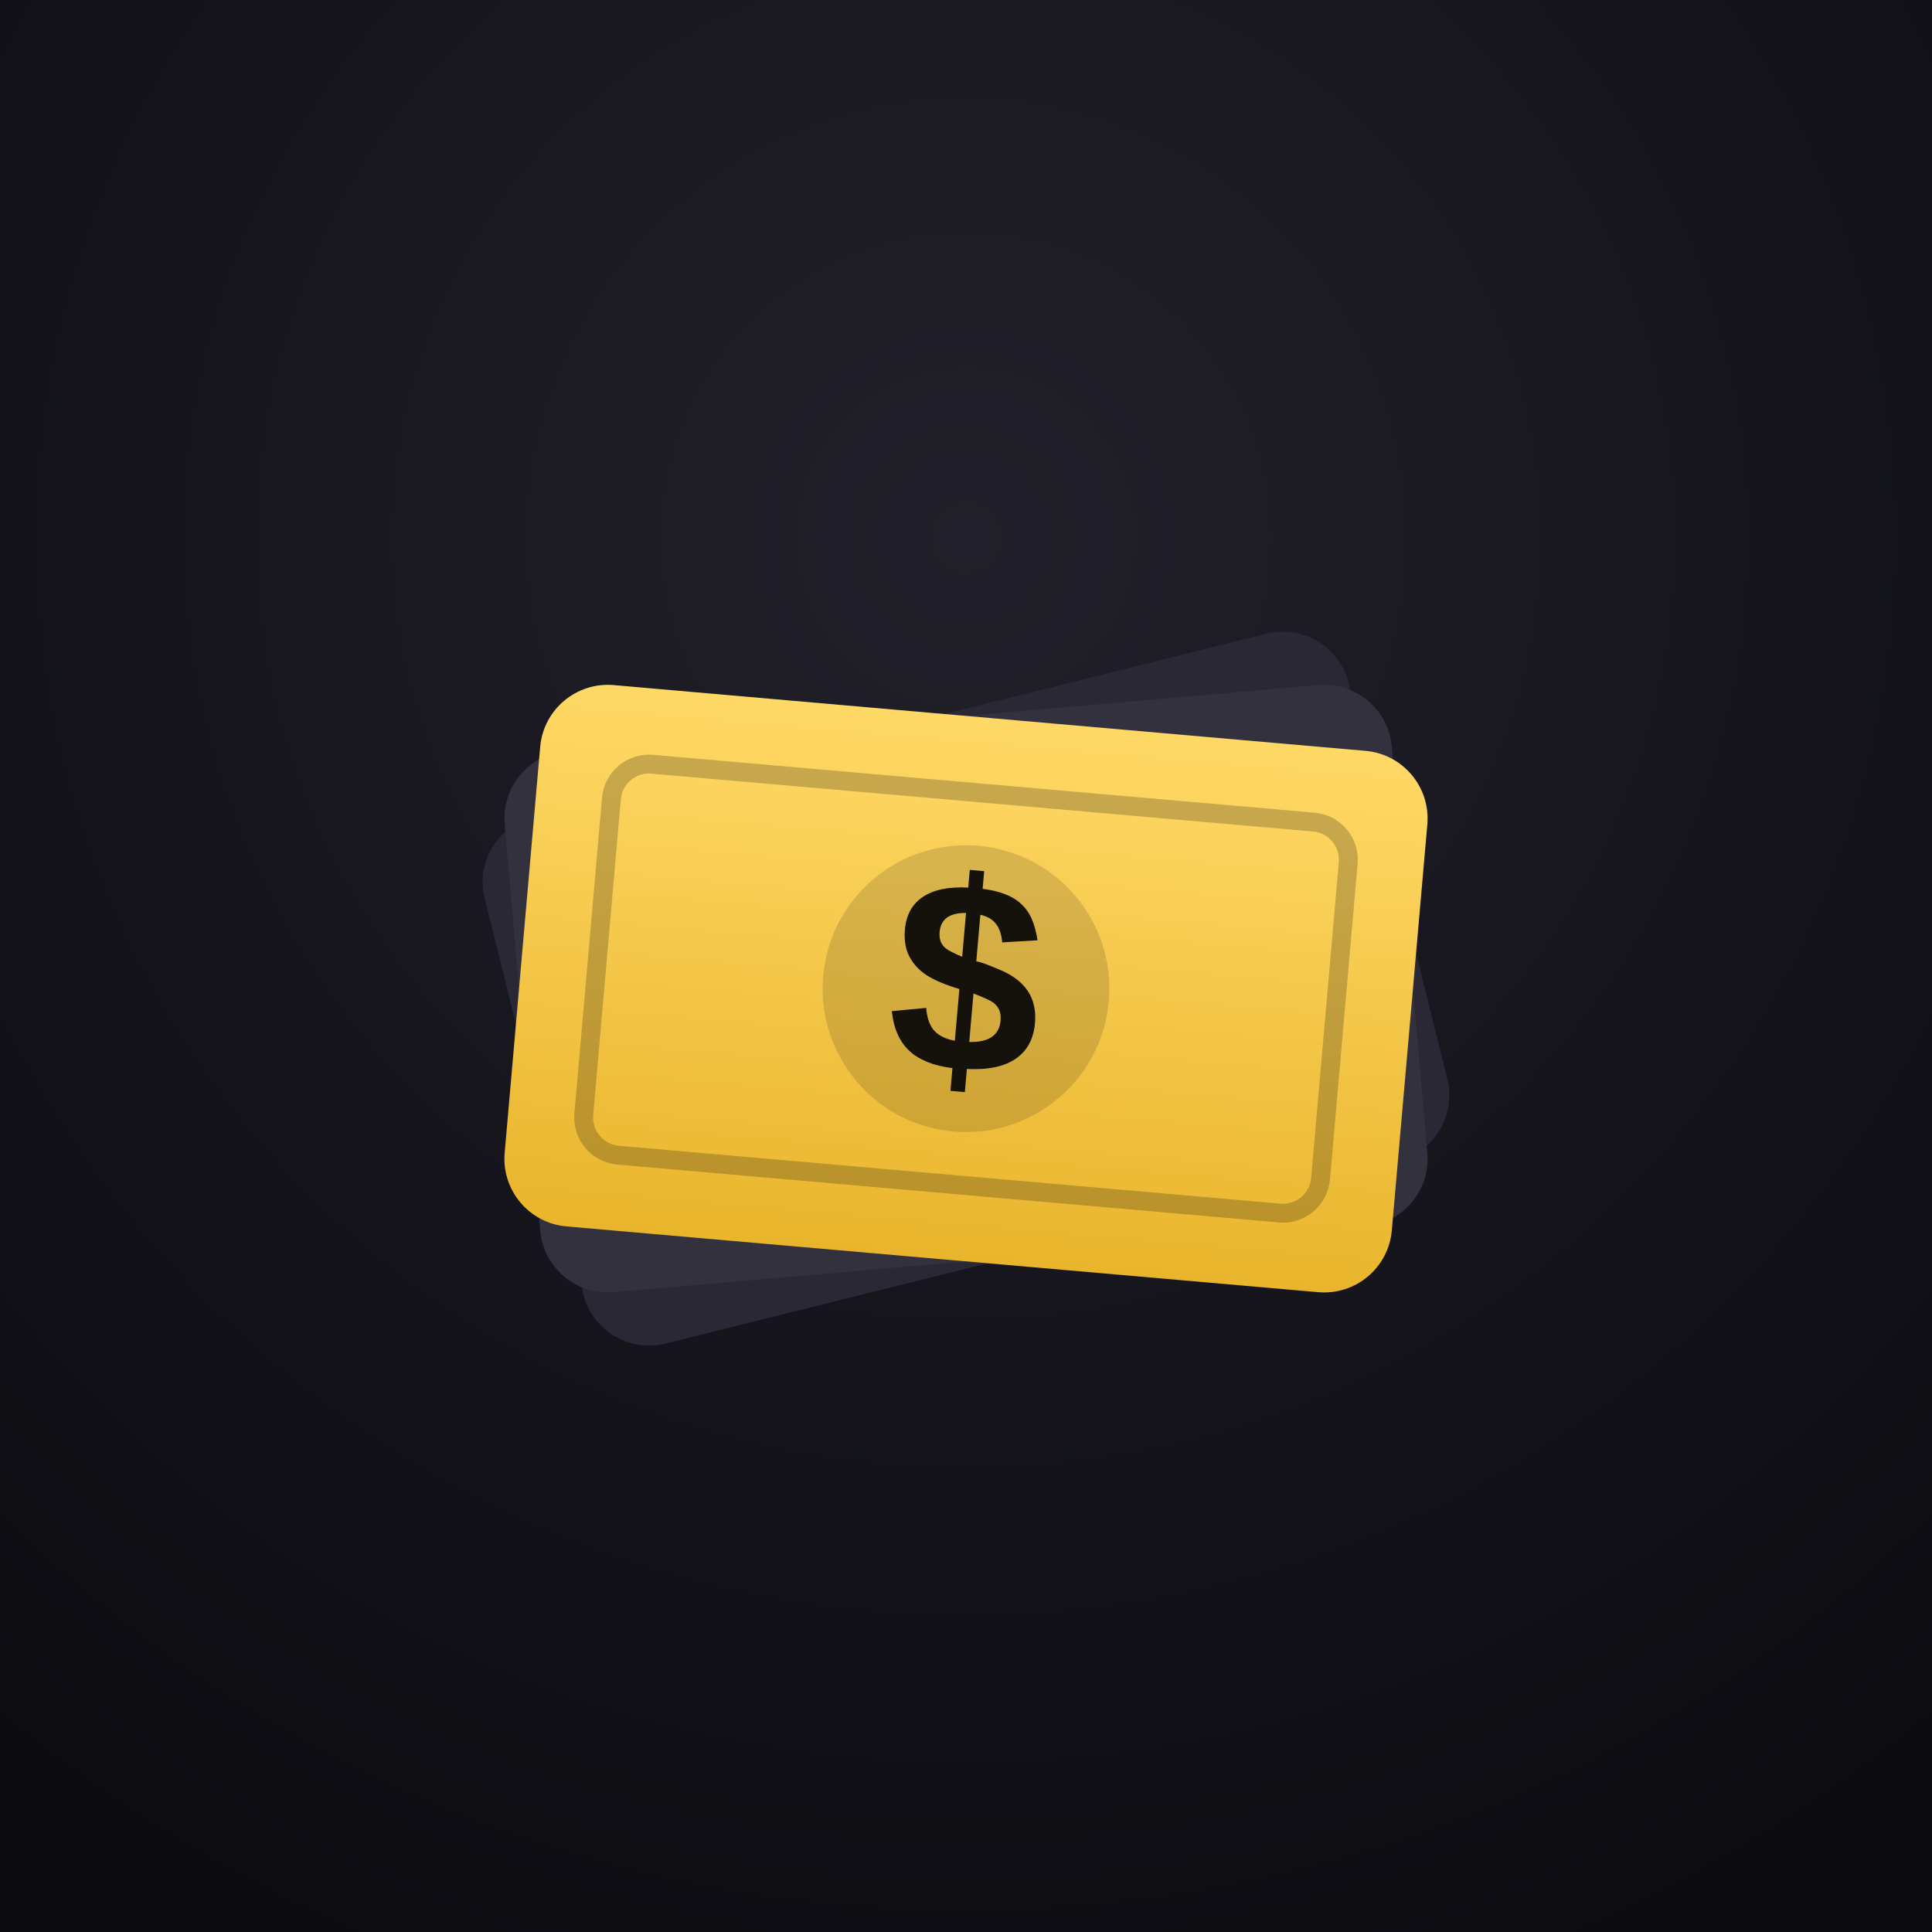
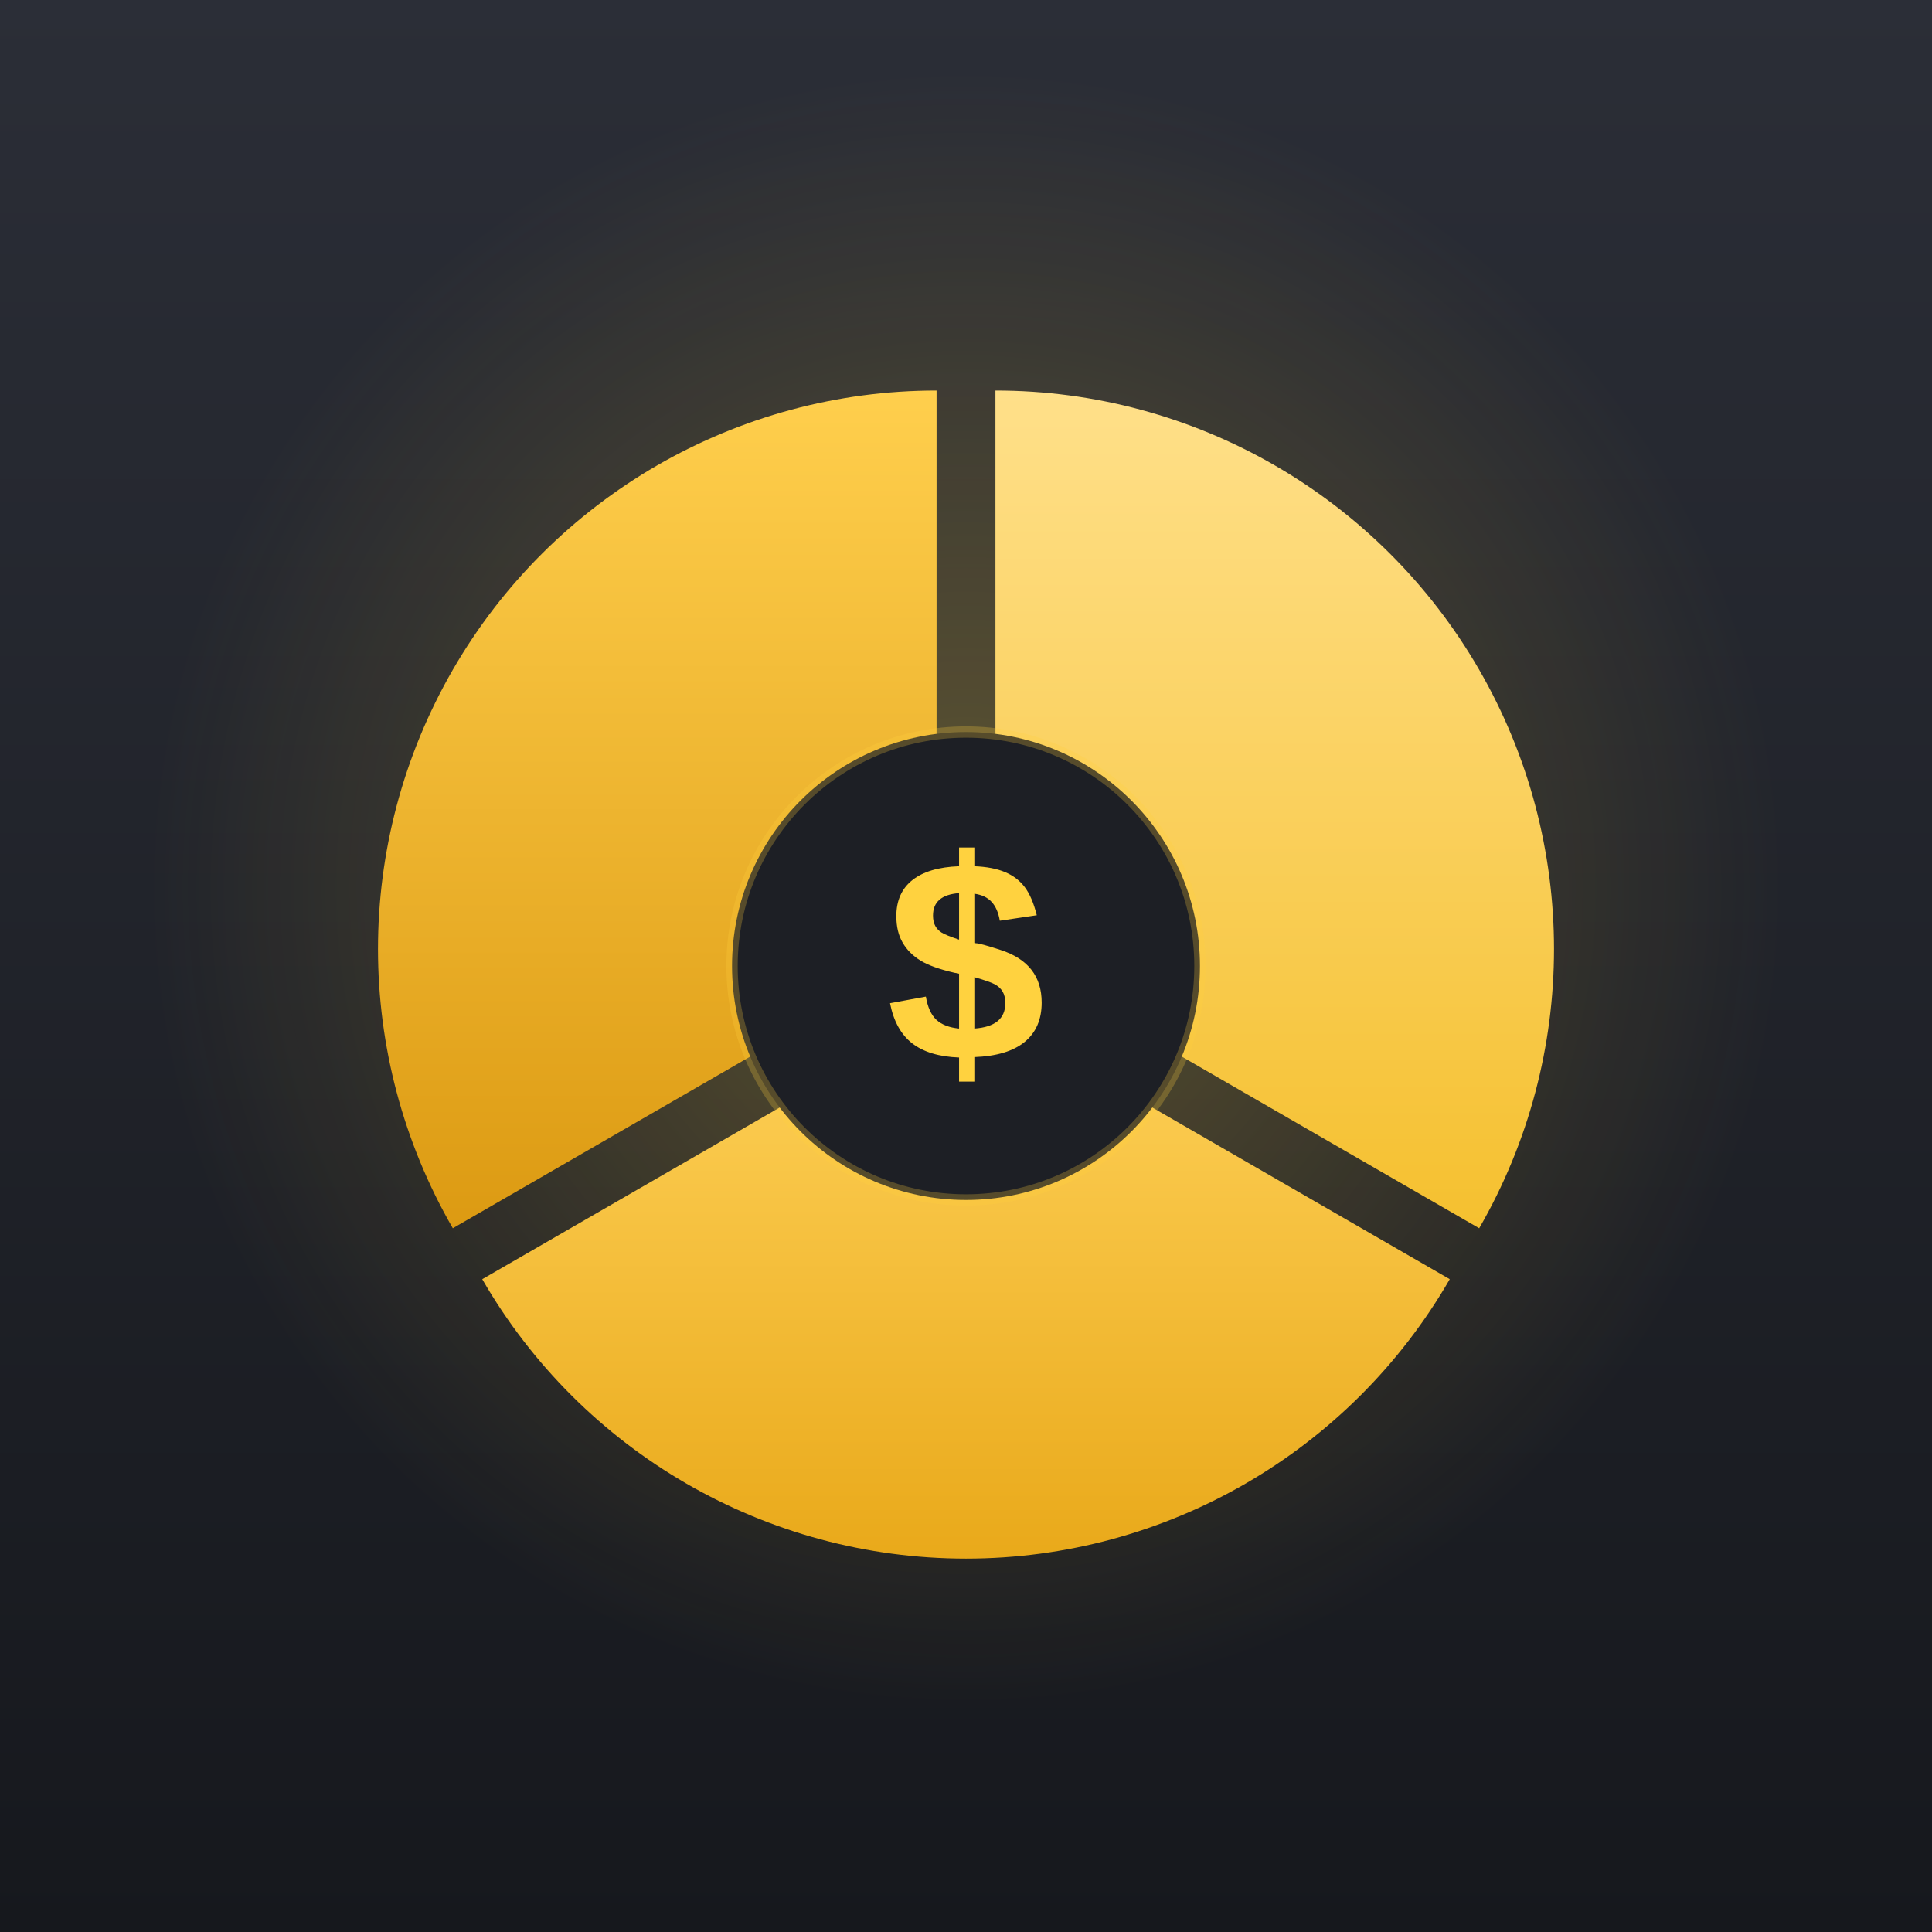
<svg xmlns="http://www.w3.org/2000/svg" viewBox="0 0 512 512">
  <defs>
-     <radialGradient id="bg" cx="50%" cy="28%" r="80%">
-       <stop offset="0" stop-color="#22202a" />
-       <stop offset="1" stop-color="#0b0b10" />
+     <linearGradient id="bg" x1="0" y1="0" x2="0" y2="1">
+       <stop offset="0" stop-color="#2b2e37" />
+       <stop offset="1" stop-color="#16181d" />
+     </linearGradient>
+     <radialGradient id="glow" cx="50%" cy="46%" r="42%">
+       <stop offset="0" stop-color="#ffd23f" stop-opacity=".28" />
+       <stop offset="1" stop-color="#ffd23f" stop-opacity="0" />
    </radialGradient>
-     <linearGradient id="coin" x1="0" y1="0" x2="0" y2="1">
-       <stop offset="0" stop-color="#ffd966" />
-       <stop offset="1" stop-color="#e9b52c" />
+     <linearGradient id="g0" x1="0" y1="0" x2="0" y2="1">
+       <stop offset="0" stop-color="#ffe08a" />
+       <stop offset="1" stop-color="#f5c02f" />
+     </linearGradient>
+     <linearGradient id="g1" x1="0" y1="0" x2="0" y2="1">
+       <stop offset="0" stop-color="#ffd25a" />
+       <stop offset="1" stop-color="#e9a91a" />
+     </linearGradient>
+     <linearGradient id="g2" x1="0" y1="0" x2="0" y2="1">
+       <stop offset="0" stop-color="#ffcf4d" />
+       <stop offset="1" stop-color="#dc9a12" />
    </linearGradient>
  </defs>
  <rect width="512" height="512" fill="url(#bg)" />
-   <g transform="translate(256 262)">
-     <rect x="-118" y="-72" width="236" height="144" rx="18" fill="#2a2834" transform="rotate(-14)" />
-     <rect x="-118" y="-72" width="236" height="144" rx="18" fill="#34313f" transform="rotate(-5)" />
-     <rect x="-118" y="-72" width="236" height="144" rx="18" fill="url(#coin)" transform="rotate(5)" />
-     <g transform="rotate(5)">
-       <rect x="-98" y="-52" width="196" height="104" rx="10" fill="none" stroke="#0b0b10" stroke-opacity=".22" stroke-width="5" />
-       <circle r="38" fill="#0b0b10" fill-opacity=".14" />
-       <text x="0" y="22" text-anchor="middle" font-family="-apple-system, 'SF Pro Display', 'Helvetica Neue', Arial, sans-serif" font-weight="800" font-size="72" fill="#14120a">$</text>
-     </g>
+   <rect width="512" height="512" fill="url(#glow)" />
+   <g transform="translate(256 256)">
+     <path d="M7.8,-4.5 L7.8,-152.5 A148,148 0 0 1 136.0,69.5 Z" fill="url(#g0)" />
+     <path d="M0.0,9.0 L128.2,83.0 A148,148 0 0 1 -128.2,83.0 Z" fill="url(#g1)" />
+     <path d="M-7.8,-4.5 L-136.0,69.5 A148,148 0 0 1 -7.8,-152.5 Z" fill="url(#g2)" />
+     <circle r="62" fill="#1d1f25" />
+     <circle r="62" fill="none" stroke="#ffd23f" stroke-opacity=".25" stroke-width="3" />
+     <text x="0" y="25" text-anchor="middle" font-family="-apple-system, 'SF Pro Rounded', 'SF Pro Display', 'Helvetica Neue', Arial, sans-serif" font-weight="800" font-size="76" fill="#ffd23f">$</text>
  </g>
</svg>
